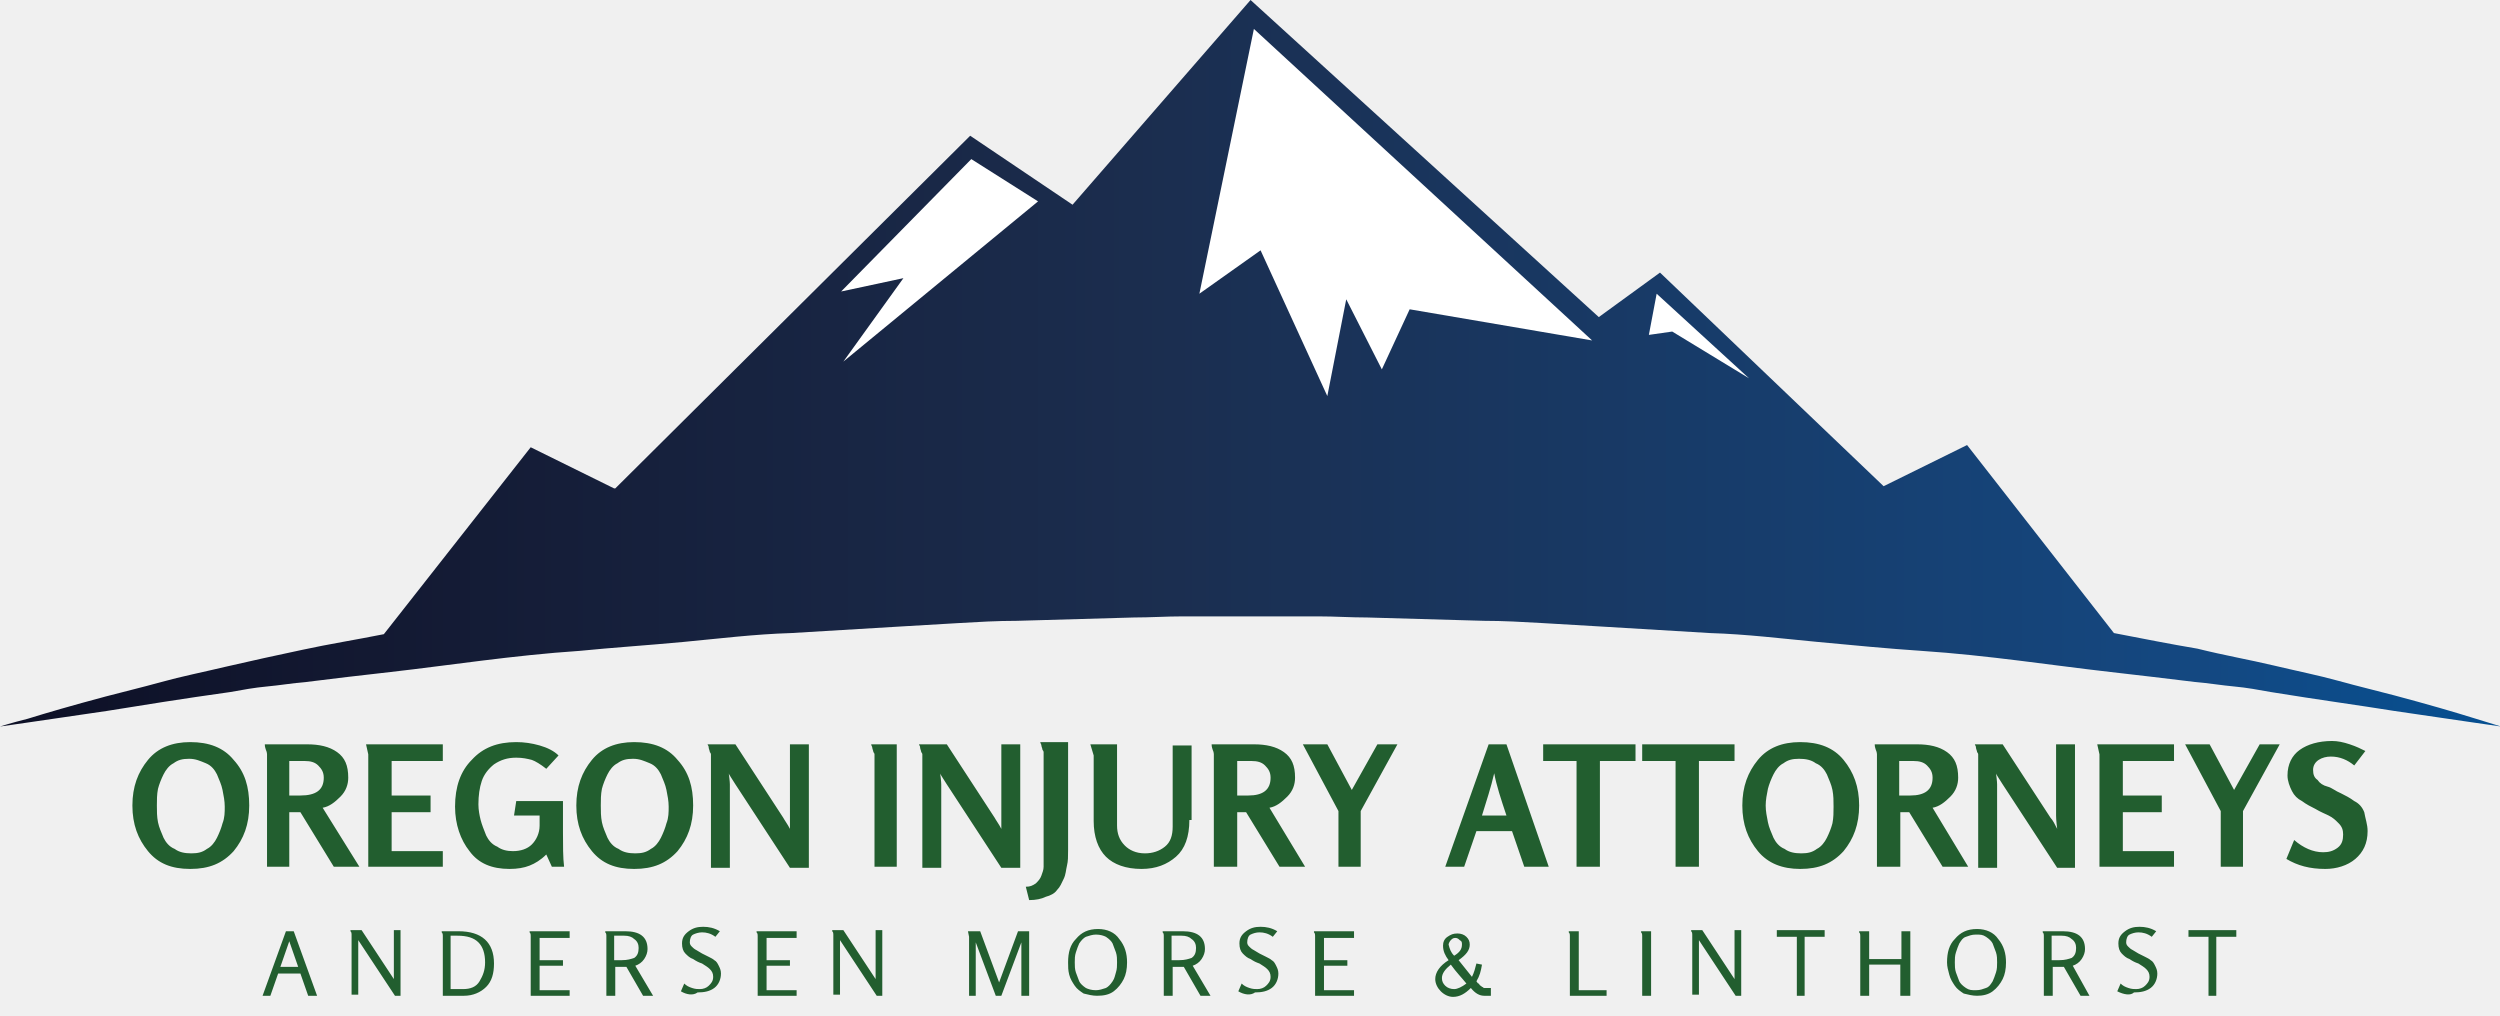
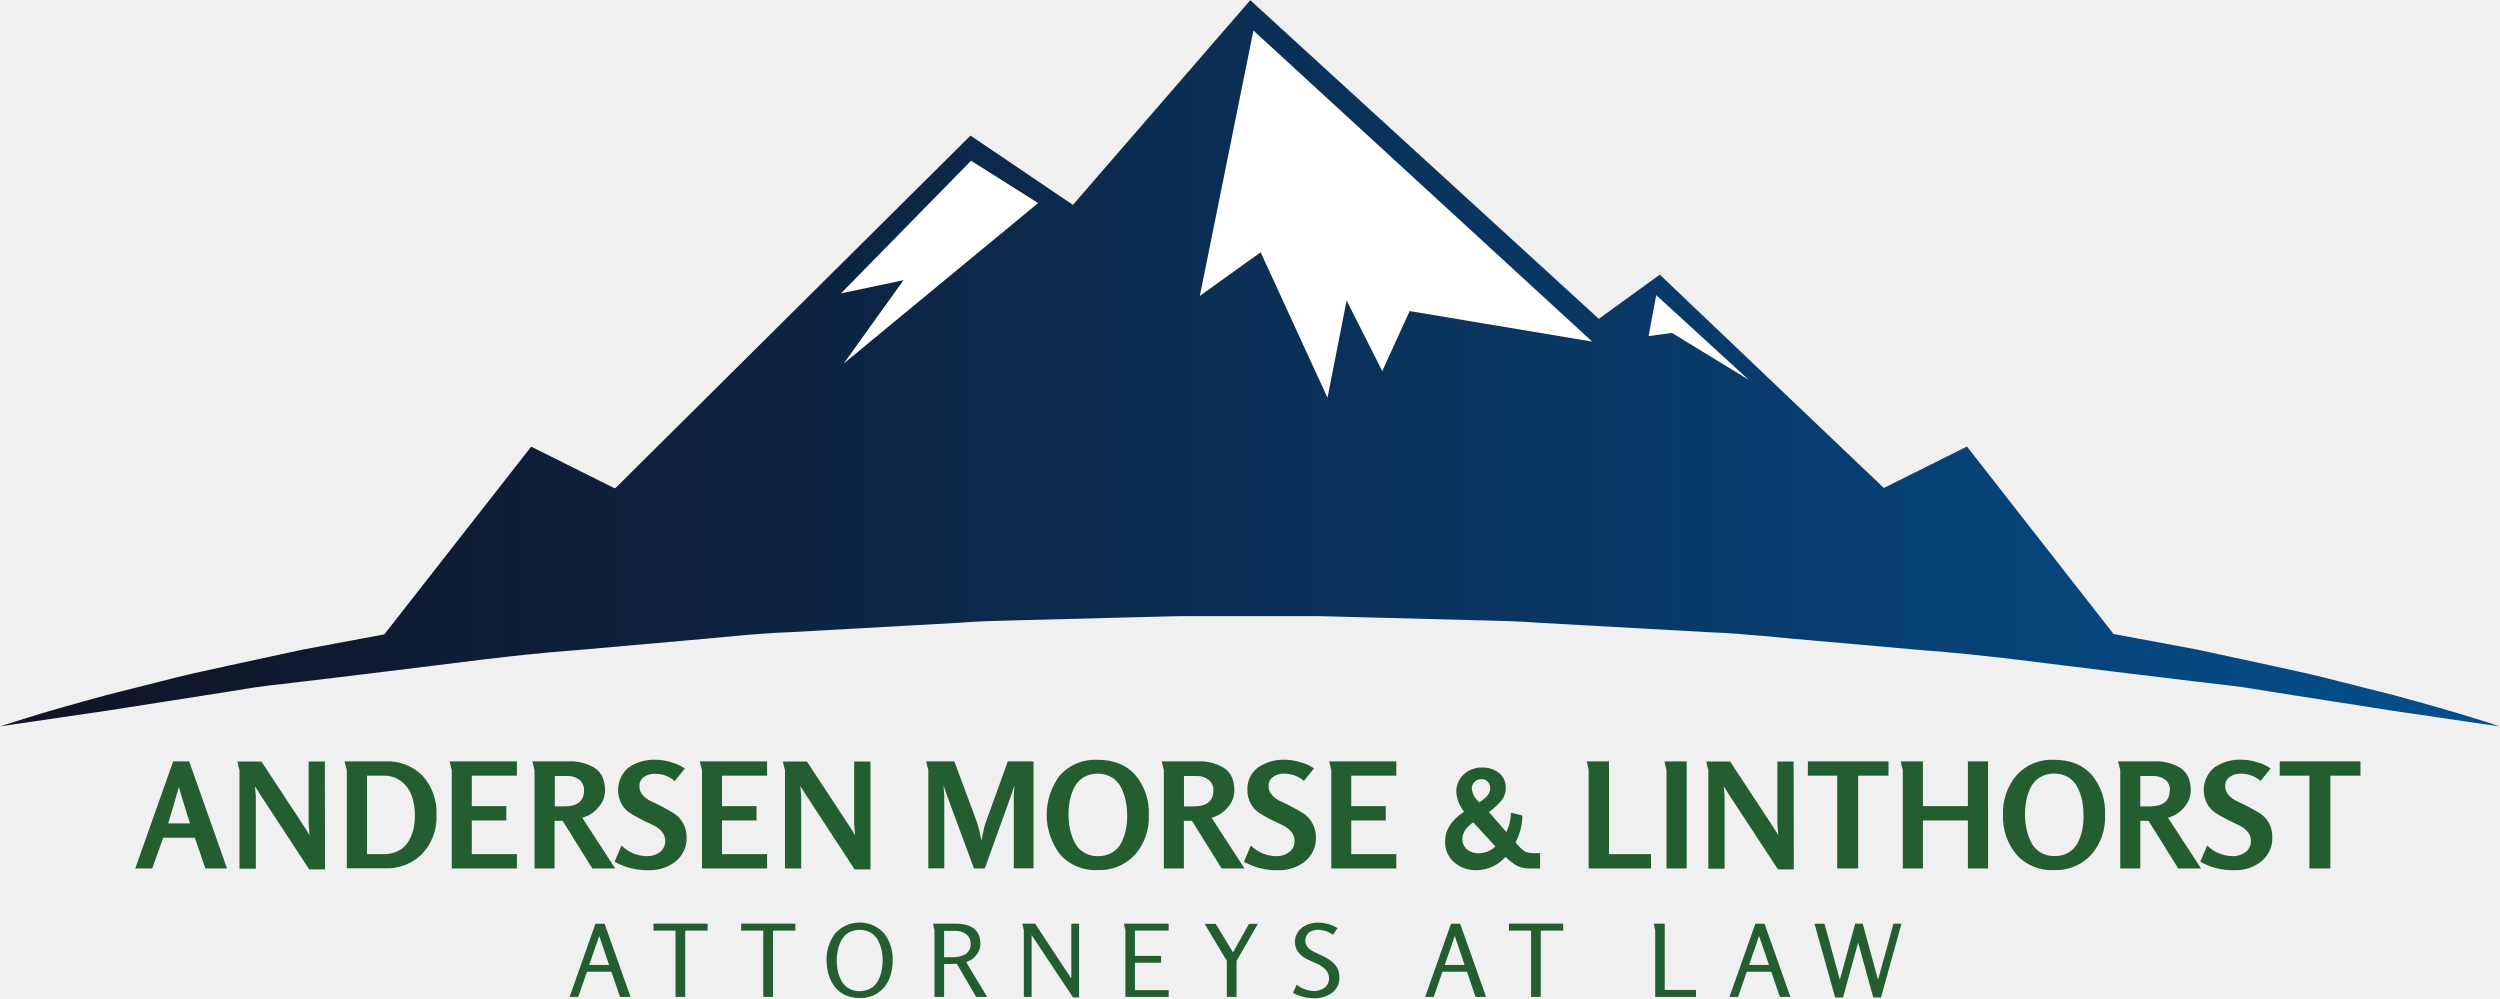
- <svg xmlns="http://www.w3.org/2000/svg" id="Layer_1" viewBox="0 0 224.7 91.3">
-   <style>.st0{fill:url(#Mountain_2_)}.st1{fill:#fff}.st2{fill:#225e2f}</style>
-   <g id="Logo_Icon_1_">
-     <linearGradient id="Mountain_2_" gradientUnits="userSpaceOnUse" y1="32.642" x2="224.695" y2="32.642">
-       <stop offset=".002" stop-color="#0d1026" />
-       <stop offset=".15" stop-color="#131932" />
-       <stop offset=".453" stop-color="#1b2d4e" />
-       <stop offset=".88" stop-color="#144881" />
-       <stop offset="1" stop-color="#054f91" />
+ <svg xmlns="http://www.w3.org/2000/svg" id="Layer_1" data-name="Layer 1" viewBox="0 0 546.74 218.29">
+   <defs>
+     <style>.cls-1{fill:url(#linear-gradient);}.cls-2{fill:#fff;}.cls-3{fill:#245e30;}</style>
+     <linearGradient id="linear-gradient" x1="126.63" y1="370.28" x2="673.37" y2="370.28" gradientUnits="userSpaceOnUse">
+       <stop offset="0" stop-color="#111326" />
+       <stop offset="0.24" stop-color="#0e1f3a" />
+       <stop offset="0.71" stop-color="#083c6c" />
+       <stop offset="1" stop-color="#03508e" />
    </linearGradient>
-     <path id="Mountain_1_" class="st0" d="M222.2 64.5c-1.6-.5-4-1.2-7-2-1.5-.4-3.2-.8-5-1.3-1.8-.5-3.8-.9-5.9-1.4-2.1-.5-4.4-.9-6.8-1.5-2.4-.4-4.9-.9-7.5-1.4L176.8 40l-7.5 3.7-20.1-19.2-5.5 4L112.4 0l-16 18.4-9.2-6.2-31.9 31.7h-.1l-7.5-3.7L34.5 57c-2.5.5-5 .9-7.3 1.4-2.4.5-4.6 1-6.8 1.5-2.1.5-4.1.9-5.9 1.4-1.8.5-3.5.9-5 1.3-3 .8-5.4 1.5-7 2-1.6.4-2.5.7-2.5.7s3.5-.5 9.6-1.4c3.1-.5 6.8-1.1 11.1-1.7 1.1-.2 2.2-.4 3.3-.5 1.1-.1 2.3-.3 3.5-.4 2.4-.3 4.9-.6 7.6-.9 5.3-.6 11-1.5 17-1.9 3-.3 6.1-.5 9.3-.8 3.2-.3 6.4-.7 9.7-.8 3.3-.2 6.6-.4 10-.6l5.1-.3c1.7-.1 3.4-.2 5.2-.2l10.5-.3c1.5 0 2.9-.1 4.4-.1h12.2c1.5 0 2.9.1 4.4.1l10.5.3c1.7 0 3.5.1 5.2.2l5.1.3c3.4.2 6.7.4 10 .6 3.3.1 6.5.5 9.7.8 3.2.3 6.3.6 9.3.8 6 .4 11.7 1.3 17 1.9 2.6.3 5.2.6 7.6.9 1.2.1 2.4.3 3.5.4 1.1.1 2.2.3 3.3.5 4.3.7 8 1.2 11.1 1.7 6.1.9 9.6 1.4 9.6 1.4s-1-.3-2.6-.8z" />
-     <path class="st1" d="M107.8 26.4l5.5-3.9 6 13.1 1.7-8.7 3.2 6.3 2.5-5.4 16.4 2.8-30.4-28zm-32.2-.2l5.6-1.2-5.4 7.5 17.5-14.4-6-3.8zm73.3.2l-.7 3.7 2.1-.3 6.9 4.2z" id="Snow_Caps_1_" />
+   </defs>
+   <g id="Logo_Final" data-name="Logo Final">
+     <g id="Logo_Icon" data-name="Logo Icon">
+       <path id="Mountain" class="cls-1" d="M667.37,447.82c-3.93-1.23-9.7-2.89-17.07-4.89l-12.23-3.09c-4.45-1.18-9.28-2.25-14.45-3.36l-16.48-3.56-18.29-3.41-32.06-41-18.17,9.07-49-46.66-13.33,9.67-76.23-69.69-38.79,44.77-22.39-15.16-77.66,77.1-.25,0-18.17-9.07L210.67,429.6l-17.81,3.32-16.48,3.56c-5.17,1.11-10,2.18-14.45,3.36l-12.23,3.09c-7.37,2-13.14,3.66-17.07,4.89s-6,1.89-6,1.89l23.48-3.44L177,442.06c2.6-.39,5.26-.91,8-1.22l8.53-1,18.38-2.23c12.81-1.51,26.65-3.54,41.36-4.61l22.6-2c7.72-.62,15.57-1.6,23.61-1.89l24.43-1.36,12.45-.69c4.17-.33,8.37-.44,12.58-.54l25.45-.66L385,425.6q7.46,0,14.91,0h.12q7.45,0,14.91,0l10.61.28,25.45.66c4.21.1,8.41.21,12.58.54l12.45.69,24.43,1.36c8,.29,15.89,1.27,23.61,1.89l22.6,2c14.71,1.07,28.55,3.1,41.36,4.61l18.38,2.23,8.53,1c2.77.31,5.43.83,8,1.22l26.89,4.21,23.48,3.44S671.29,449,667.37,447.82Z" transform="translate(-126.63 -290.86)" />
+       <g id="Snow_Caps" data-name="Snow Caps">
+         <polygon class="cls-2" points="262.4 64.71 275.7 55.17 290.32 86.99 294.5 65.72 302.29 81.16 308.28 68.03 348.21 74.71 274.12 6.68 262.4 64.71" />
+         <polygon class="cls-2" points="183.92 64.16 197.6 61.27 184.53 79.49 227.03 44.41 212.37 35.15 183.92 64.16" />
+         <polygon class="cls-2" points="362.21 64.55 360.54 73.5 365.64 72.8 382.46 83.08 362.21 64.55" />
+       </g>
+     </g>
+     <path class="cls-3" d="M264.53,508.88h-2.31l-1.88-5.5H255l-1.91,5.5H251.2l5.65-16h2Zm-4.7-7-2.15-6.33-2.19,6.33Z" transform="translate(-126.63 -290.86)" />
+     <path class="cls-3" d="M276.49,508.88h-2.12v-14.5h-4.83v-1.52h11.85v1.52h-4.9Z" transform="translate(-126.63 -290.86)" />
+     <path class="cls-3" d="M295.68,508.88h-2.13v-14.5h-4.83v-1.52h11.86v1.52h-4.9Z" transform="translate(-126.63 -290.86)" />
+     <path class="cls-3" d="M314.6,509.12a7.29,7.29,0,0,1-3.16-.66,5.91,5.91,0,0,1-2.27-1.81,8.08,8.08,0,0,1-1.32-2.62,10.64,10.64,0,0,1-.45-3.14,9.18,9.18,0,0,1,1.87-5.88A7.21,7.21,0,0,1,320,495a9.23,9.23,0,0,1,1.86,5.88,10.37,10.37,0,0,1-.77,4.1,6.77,6.77,0,0,1-2.43,3A6.9,6.9,0,0,1,314.6,509.12Zm5.06-8.22a10.36,10.36,0,0,0-.27-2.39,8.2,8.2,0,0,0-.83-2.13A4.18,4.18,0,0,0,317,494.8a5.06,5.06,0,0,0-4.74,0,4.13,4.13,0,0,0-1.56,1.6,8,8,0,0,0-.82,2.14,11.07,11.07,0,0,0,0,4.77,7.77,7.77,0,0,0,.82,2.13,4.11,4.11,0,0,0,1.56,1.59,5,5,0,0,0,4.75,0,4.09,4.09,0,0,0,1.58-1.59,8.1,8.1,0,0,0,.82-2.13A10.92,10.92,0,0,0,319.66,500.9Z" transform="translate(-126.63 -290.86)" />
+     <path class="cls-3" d="M342.51,508.88H340.1l-4.21-7.24c-.34,0-.9.05-1.68.05H333.1v7.19H331V494.32s0-.14-.08-.36-.11-.45-.16-.69-.08-.38-.08-.41h4.86c3.66,0,5.5,1.48,5.5,4.43a3.82,3.82,0,0,1-.91,2.45,4.51,4.51,0,0,1-2.2,1.53Zm-9.41-8.69h1.79a5.5,5.5,0,0,0,2.93-.67,2.59,2.59,0,0,0,1.07-2.37,2.39,2.39,0,0,0-1-2,3.84,3.84,0,0,0-2.37-.72H333.1Z" transform="translate(-126.63 -290.86)" />
+     <path class="cls-3" d="M362.62,509H361.3l-9.06-13.64v13.53h-1.7V494.32s0-.14-.08-.36l-.15-.69a2.64,2.64,0,0,1-.08-.41H353l7.92,12v-12h1.7Z" transform="translate(-126.63 -290.86)" />
+     <path class="cls-3" d="M382.21,508.88h-9.46V494.32s0-.14-.08-.36-.1-.45-.16-.69a3.51,3.51,0,0,1-.07-.41h9.77v1.52h-7.38v5.52h5.72v1.5h-5.72v6h7.38Z" transform="translate(-126.63 -290.86)" />
+     <path class="cls-3" d="M397.06,508.88h-2.13V501l-4.85-8.1h2.42l3.78,6.23,3.51-6.23h1.94l-4.67,8.1Z" transform="translate(-126.63 -290.86)" />
+     <path class="cls-3" d="M409.4,508l.81-1.79a5.68,5.68,0,0,0,1.79,1,6,6,0,0,0,2,.38,3.87,3.87,0,0,0,2.28-.7,2.38,2.38,0,0,0,1-2.06,2.7,2.7,0,0,0-.77-1.94,5.89,5.89,0,0,0-1.87-1.27c-.73-.31-1.46-.64-2.18-1a5.49,5.49,0,0,1-1.86-1.46,3.89,3.89,0,0,1,.75-5.41,5.93,5.93,0,0,1,3.58-1.11,8.27,8.27,0,0,1,4.21,1.19l-1,1.48a5.48,5.48,0,0,0-3.2-1.1,3.24,3.24,0,0,0-2.06.61,2.19,2.19,0,0,0-.78,1.83,2,2,0,0,0,.41,1.23,3.62,3.62,0,0,0,1.06.91c.44.25.92.49,1.45.73s1.06.49,1.6.78a9.59,9.59,0,0,1,1.45,1,3.93,3.93,0,0,1,1.06,1.36,4.19,4.19,0,0,1,.42,1.91,4,4,0,0,1-1.62,3.43,6.52,6.52,0,0,1-4,1.18A10.07,10.07,0,0,1,409.4,508Z" transform="translate(-126.63 -290.86)" />
+     <path class="cls-3" d="M451.63,508.88h-2.3l-1.88-5.5h-5.37l-1.9,5.5H438.3l5.66-16h2Zm-4.7-7-2.14-6.33-2.2,6.33Z" transform="translate(-126.63 -290.86)" />
+     <path class="cls-3" d="M463.59,508.88h-2.12v-14.5h-4.83v-1.52h11.85v1.52h-4.9Z" transform="translate(-126.63 -290.86)" />
+     <path class="cls-3" d="M497.54,508.88h-8.92V494.32s0-.14-.08-.36-.1-.45-.15-.69a2.64,2.64,0,0,1-.08-.41h2.39v14.5h6.84Z" transform="translate(-126.63 -290.86)" />
+     <path class="cls-3" d="M518.19,508.88h-2.31l-1.88-5.5h-5.36l-1.9,5.5h-1.88l5.66-16h2Zm-4.7-7-2.15-6.33-2.19,6.33Z" transform="translate(-126.63 -290.86)" />
+     <path class="cls-3" d="M538,509H536.3L533,497l-3.31,12h-1.72l-4.52-16.13h2.19L529,505.14l3.35-12.28H534l3.35,12.28,3.38-12.28h1.75Z" transform="translate(-126.63 -290.86)" />
+     <path class="cls-3" d="M176.28,480.79h-4.74l-2.3-6.72h-6.92l-2.4,6.72h-3.71l8.29-23.42H168Zm-8.1-9.85c-1-3.14-1.84-5.81-2.43-8q-1.09,4-2.34,8Z" transform="translate(-126.63 -290.86)" />
+     <path class="cls-3" d="M197.71,481h-3.45l-10.53-16.06c-.72-1.13-1.17-1.85-1.34-2.15.13,1.41.19,2.13.19,2.15v15.9H179V459.35s0-.18-.11-.48-.15-.61-.23-.93-.11-.5-.11-.54h5.25l9.21,14c.32.47.76,1.18,1.32,2.12-.13-1.6-.2-2.42-.2-2.47V457.4h3.55Z" transform="translate(-126.63 -290.86)" />
+     <path class="cls-3" d="M222.1,469.11a11.62,11.62,0,0,1-3.3,8.64,10.79,10.79,0,0,1-8,3h-8.32V459.32s-.08-.34-.24-.95-.25-.94-.27-1h8.86a10.78,10.78,0,0,1,8.28,3.21A12.06,12.06,0,0,1,222.1,469.11Zm-4.74.13a13.05,13.05,0,0,0-.64-4.21,7.05,7.05,0,0,0-2.22-3.21,6,6,0,0,0-3.95-1.32H206.9v17.15h3.71a6.68,6.68,0,0,0,3.1-.69,5.4,5.4,0,0,0,2.12-1.89A9.42,9.42,0,0,0,217,472.4,12.67,12.67,0,0,0,217.36,469.24Z" transform="translate(-126.63 -290.86)" />
+     <path class="cls-3" d="M239.67,480.79H225.43V459.32l-.48-1.95h14.72v3.13h-9.86v6.66h7.55v3.13h-7.55v7.36h9.86Z" transform="translate(-126.63 -290.86)" />
+     <path class="cls-3" d="M261.17,480.79h-5l-6.5-10.43h-1.76v10.43h-4.38V459.32s-.08-.36-.23-.95-.23-.92-.25-1h8a9.91,9.91,0,0,1,5.73,1.5c1.45,1,2.17,2.64,2.17,4.9a5.56,5.56,0,0,1-1.5,3.71,6.64,6.64,0,0,1-3.49,2.21Zm-6.82-17.06a2.8,2.8,0,0,0-1-2.33,4.1,4.1,0,0,0-2.63-.83h-2.75v6.65H250Q254.35,467.22,254.35,463.73Z" transform="translate(-126.63 -290.86)" />
+     <path class="cls-3" d="M276.79,473.91a6.5,6.5,0,0,1-2.39,5.33,9,9,0,0,1-5.84,1.93,14.48,14.48,0,0,1-7.52-1.85l1.51-3.55a8,8,0,0,0,5.6,2.33,4.52,4.52,0,0,0,2.8-.89,3,3,0,0,0,1.16-2.5,3.07,3.07,0,0,0-.76-2,5.66,5.66,0,0,0-1.91-1.41c-.76-.34-1.58-.74-2.48-1.19s-1.72-.93-2.48-1.4a5.63,5.63,0,0,1-1.9-2,6.44,6.44,0,0,1,1.52-8,10,10,0,0,1,6.09-1.7,11.43,11.43,0,0,1,3.33.58,9,9,0,0,1,2.88,1.34l-2.21,2.75a6.39,6.39,0,0,0-4.41-1.59,3.84,3.84,0,0,0-2.32.7,2.31,2.31,0,0,0-1,2,2.84,2.84,0,0,0,.77,2,5.63,5.63,0,0,0,1.9,1.36c.76.34,1.59.75,2.48,1.22s1.73.94,2.48,1.42a5.77,5.77,0,0,1,1.91,2.06A6.27,6.27,0,0,1,276.79,473.91Z" transform="translate(-126.63 -290.86)" />
+     <path class="cls-3" d="M294.39,480.79H280.15V459.32l-.48-1.95h14.72v3.13h-9.86v6.66h7.55v3.13h-7.55v7.36h9.86Z" transform="translate(-126.63 -290.86)" />
+     <path class="cls-3" d="M317,481h-3.46L303,464.89c-.72-1.13-1.17-1.85-1.34-2.15.13,1.41.19,2.13.19,2.15v15.9h-3.55V459.35s0-.18-.11-.48-.15-.61-.23-.93-.11-.5-.11-.54h5.25l9.21,14c.32.47.76,1.18,1.32,2.12-.13-1.6-.2-2.42-.2-2.47V457.4H317Z" transform="translate(-126.63 -290.86)" />
+     <path class="cls-3" d="M352.66,480.76h-4.32V464.89c0-.3.05-1.07.16-2.31a7.45,7.45,0,0,0-.24.72l-.27.85c-.09.26-.18.5-.26.74L342,480.79h-2.37l-5.88-15.9c-.09-.24-.18-.48-.26-.74s-.18-.54-.27-.85l-.24-.72a10.77,10.77,0,0,0,.08,1.09c.05.53.08.94.08,1.22v15.87h-3.49V459.32s0-.18-.11-.48-.15-.61-.23-.93-.11-.5-.11-.54h6.14l5,13.44a32.07,32.07,0,0,1,.92,3.87c.05-.15.16-.69.34-1.62a16.5,16.5,0,0,1,.53-2.12l4.9-13.57h5.63Z" transform="translate(-126.63 -290.86)" />
+     <path class="cls-3" d="M377.87,469.11a12.44,12.44,0,0,1-3,8.66,10.54,10.54,0,0,1-8.25,3.37,10.15,10.15,0,0,1-8.15-3.41,14.28,14.28,0,0,1,0-17.36,10.3,10.3,0,0,1,8.16-3.35q5.34,0,8.3,3.34A12.69,12.69,0,0,1,377.87,469.11Zm-4.73.13a15.91,15.91,0,0,0-.32-3.22,12.16,12.16,0,0,0-1-2.91,5.43,5.43,0,0,0-2-2.22,5.71,5.71,0,0,0-3.12-.83,5.89,5.89,0,0,0-3.07.78,5.32,5.32,0,0,0-2,2.11,10.69,10.69,0,0,0-1,2.82,15.15,15.15,0,0,0-.32,3.15,15.91,15.91,0,0,0,.32,3.22,11.71,11.71,0,0,0,1,2.91,5.5,5.5,0,0,0,2,2.22,5.74,5.74,0,0,0,3.13.83,5.91,5.91,0,0,0,3.07-.78,5.36,5.36,0,0,0,2-2.11,11.21,11.21,0,0,0,1-2.82A15.15,15.15,0,0,0,373.14,469.24Z" transform="translate(-126.63 -290.86)" />
+     <path class="cls-3" d="M398.8,480.79h-5l-6.5-10.43h-1.76v10.43h-4.38V459.32s-.08-.36-.22-.95-.24-.92-.26-1h8a9.91,9.91,0,0,1,5.73,1.5c1.45,1,2.17,2.64,2.17,4.9a5.56,5.56,0,0,1-1.5,3.71,6.64,6.64,0,0,1-3.49,2.21ZM392,463.73a2.8,2.8,0,0,0-1.06-2.33,4.1,4.1,0,0,0-2.63-.83h-2.75v6.65h2.05C390.52,467.22,392,466.06,392,463.73Z" transform="translate(-126.63 -290.86)" />
+     <path class="cls-3" d="M414.42,473.91a6.5,6.5,0,0,1-2.39,5.33,9,9,0,0,1-5.84,1.93,14.48,14.48,0,0,1-7.52-1.85l1.51-3.55a8,8,0,0,0,5.6,2.33,4.52,4.52,0,0,0,2.8-.89,3,3,0,0,0,1.17-2.5,3.08,3.08,0,0,0-.77-2,5.66,5.66,0,0,0-1.91-1.41c-.75-.34-1.58-.74-2.48-1.19s-1.72-.93-2.48-1.4a5.82,5.82,0,0,1-2.67-5,5.8,5.8,0,0,1,2.29-5,10,10,0,0,1,6.09-1.7,11.38,11.38,0,0,1,3.33.58A9,9,0,0,1,414,458.9l-2.21,2.75a6.39,6.39,0,0,0-4.41-1.59,3.84,3.84,0,0,0-2.32.7,2.31,2.31,0,0,0-1,2,2.84,2.84,0,0,0,.77,2,5.57,5.57,0,0,0,1.91,1.36c.75.34,1.58.75,2.47,1.22s1.73.94,2.49,1.42a5.84,5.84,0,0,1,1.9,2.06A6.27,6.27,0,0,1,414.42,473.91Z" transform="translate(-126.63 -290.86)" />
+     <path class="cls-3" d="M432,480.79H417.78V459.32l-.48-1.95H432v3.13h-9.86v6.66h7.55v3.13h-7.55v7.36H432Z" transform="translate(-126.63 -290.86)" />
+     <path class="cls-3" d="M463.44,480.79h-2.37a5.58,5.58,0,0,1-2.72-.61,11.29,11.29,0,0,1-2.46-1.92,8.63,8.63,0,0,1-6.34,2.91,7.17,7.17,0,0,1-4.88-1.71,5.78,5.78,0,0,1-2-4.59c0-2.52,1.39-4.68,4.16-6.5a7.54,7.54,0,0,1-1.72-4.35,5,5,0,0,1,1.64-3.79,5.66,5.66,0,0,1,4-1.52,5.78,5.78,0,0,1,3.69,1.17,4,4,0,0,1,1.49,3.31,4.34,4.34,0,0,1-1,2.83,13.31,13.31,0,0,1-2.7,2.42q.42.45,3.84,4.38a10.06,10.06,0,0,0,1-4.22l2.5.61a12.8,12.8,0,0,1-1.51,5.89l.2.22a8.8,8.8,0,0,0,1.95,1.82,6.25,6.25,0,0,0,2.37.29h.86ZM453.68,476l-4.86-5.31c-1.58,1.13-2.37,2.32-2.37,3.55a2.92,2.92,0,0,0,1,2.37,3.68,3.68,0,0,0,2.51.86A5.63,5.63,0,0,0,453.68,476Zm-1.15-12.7a2.12,2.12,0,0,0-.51-1.47,1.78,1.78,0,0,0-1.41-.58,2,2,0,0,0-1.49.61,1.94,1.94,0,0,0-.62,1.47,4.57,4.57,0,0,0,1.66,3C451.74,465.32,452.53,464.32,452.53,463.32Z" transform="translate(-126.63 -290.86)" />
+     <path class="cls-3" d="M487.7,480.79H474.06V459.32s0-.18-.09-.48-.14-.61-.21-.93a3.8,3.8,0,0,1-.11-.54h4.86v20.28h9.19Z" transform="translate(-126.63 -290.86)" />
+     <path class="cls-3" d="M495.5,480.79h-4.41V459.32s0-.18-.11-.48-.15-.61-.23-.93-.11-.5-.11-.54h4.86Z" transform="translate(-126.63 -290.86)" />
+     <path class="cls-3" d="M518.93,481h-3.46l-10.53-16.06c-.72-1.13-1.17-1.85-1.34-2.15.13,1.41.19,2.13.19,2.15v15.9h-3.55V459.35s0-.18-.11-.48-.15-.61-.23-.93-.11-.5-.11-.54H505l9.21,14c.33.47.76,1.18,1.32,2.12-.13-1.6-.19-2.42-.19-2.47V457.4h3.55Z" transform="translate(-126.63 -290.86)" />
+     <path class="cls-3" d="M539.63,460.5H533v20.29h-4.58V460.5H522v-3.13h17.66Z" transform="translate(-126.63 -290.86)" />
+     <path class="cls-3" d="M561.42,480.79H557v-10.5h-9.83v10.5h-4.41V459.32s0-.18-.12-.48-.15-.61-.22-.93-.11-.5-.11-.54h4.86v9.79H557v-9.79h4.41Z" transform="translate(-126.63 -290.86)" />
+     <path class="cls-3" d="M587,469.11a12.44,12.44,0,0,1-3,8.66,10.54,10.54,0,0,1-8.25,3.37,10.15,10.15,0,0,1-8.15-3.41,12.85,12.85,0,0,1-2.93-8.68,12.67,12.67,0,0,1,3-8.68,10.3,10.3,0,0,1,8.16-3.35q5.34,0,8.3,3.34A12.74,12.74,0,0,1,587,469.11Zm-4.73.13A15.91,15.91,0,0,0,582,466a12.16,12.16,0,0,0-1-2.91,5.5,5.5,0,0,0-2-2.22,5.73,5.73,0,0,0-3.12-.83,5.89,5.89,0,0,0-3.07.78,5.32,5.32,0,0,0-2,2.11,10.69,10.69,0,0,0-1,2.82,14.5,14.5,0,0,0-.32,3.15,15.23,15.23,0,0,0,.32,3.22,11.71,11.71,0,0,0,1,2.91,5.5,5.5,0,0,0,2,2.22,5.73,5.73,0,0,0,3.12.83,5.92,5.92,0,0,0,3.08-.78,5.36,5.36,0,0,0,2-2.11,11.21,11.21,0,0,0,1-2.82A15.15,15.15,0,0,0,582.29,469.24Z" transform="translate(-126.63 -290.86)" />
+     <path class="cls-3" d="M608,480.79h-5l-6.5-10.43H594.7v10.43h-4.38V459.32s-.08-.36-.23-.95-.23-.92-.25-1h8a9.91,9.91,0,0,1,5.73,1.5c1.45,1,2.17,2.64,2.17,4.9a5.56,5.56,0,0,1-1.5,3.71,6.68,6.68,0,0,1-3.49,2.21Zm-6.82-17.06a2.8,2.8,0,0,0-1-2.33,4.1,4.1,0,0,0-2.63-.83H594.7v6.65h2Q601.13,467.22,601.13,463.73Z" transform="translate(-126.63 -290.86)" />
+     <path class="cls-3" d="M623.57,473.91a6.5,6.5,0,0,1-2.39,5.33,9,9,0,0,1-5.84,1.93,14.48,14.48,0,0,1-7.52-1.85l1.51-3.55a8,8,0,0,0,5.6,2.33,4.52,4.52,0,0,0,2.8-.89,3,3,0,0,0,1.16-2.5,3.07,3.07,0,0,0-.76-2,5.66,5.66,0,0,0-1.91-1.41c-.76-.34-1.58-.74-2.48-1.19s-1.72-.93-2.48-1.4a5.63,5.63,0,0,1-1.9-2,6.44,6.44,0,0,1,1.52-8A10,10,0,0,1,617,457a11.43,11.43,0,0,1,3.33.58,9,9,0,0,1,2.88,1.34L621,461.65a6.39,6.39,0,0,0-4.41-1.59,3.84,3.84,0,0,0-2.32.7,2.31,2.31,0,0,0-1,2,2.84,2.84,0,0,0,.77,2,5.63,5.63,0,0,0,1.9,1.36c.76.34,1.59.75,2.48,1.22s1.73.94,2.48,1.42a5.77,5.77,0,0,1,1.91,2.06A6.27,6.27,0,0,1,623.57,473.91Z" transform="translate(-126.63 -290.86)" />
+     <path class="cls-3" d="M642.86,460.5h-6.59v20.29h-4.58V460.5H625.2v-3.13h17.66Z" transform="translate(-126.63 -290.86)" />
  </g>
-   <path class="st2" d="M28.5 89.5h-.8l-.7-2h-2l-.7 2h-.7l2.1-5.8h.7l2.1 5.8zm-1.7-2.6l-.8-2.3-.8 2.3h1.6zm9.2 2.6h-.5l-3.3-5v4.9h-.6V84c0-.1 0-.2-.1-.3v-.1h1l2.9 4.4v-4.4h.6v5.9zm5.7 0h-1.9v-5.4c0-.1 0-.2-.1-.3v-.1h1.5c2.1 0 3.2 1 3.2 2.9 0 .9-.2 1.6-.7 2.1s-1.2.8-2 .8zm-1.2-.6h1.1c.7 0 1.2-.2 1.5-.7s.5-1 .5-1.7c0-.8-.2-1.4-.6-1.8-.4-.4-1-.6-1.9-.6h-.6v4.8zm10.7.6h-3.5v-5.4c0-.1 0-.2-.1-.3v-.1h3.6v.6h-2.7v2h2.1v.5h-2.1V89h2.7v.5zm7.5 0h-.9l-1.5-2.6h-1v2.6h-.8v-5.4c0-.1 0-.2-.1-.3v-.1h1.8c1.3 0 2 .5 2 1.6 0 .3-.1.6-.3.9-.2.3-.5.5-.8.6l1.6 2.7zm-3.5-3.2h.7c.5 0 .8-.1 1.1-.2.3-.2.4-.5.4-.9 0-.3-.1-.6-.4-.8-.2-.2-.5-.3-.9-.3h-.9v2.2zm6 2.8l.3-.7c.2.2.4.3.7.4.3.1.5.1.7.1.3 0 .6-.1.8-.3.2-.2.4-.4.4-.8 0-.3-.1-.5-.3-.7s-.4-.3-.7-.5c-.3-.1-.5-.2-.8-.4-.3-.1-.5-.3-.7-.5-.2-.2-.3-.5-.3-.9 0-.5.2-.8.6-1.1.4-.3.8-.4 1.3-.4s1 .1 1.5.4l-.4.5c-.4-.3-.8-.4-1.2-.4-.3 0-.6.1-.8.2s-.3.4-.3.7c0 .2.1.3.2.4s.2.2.4.3c.2.1.3.2.5.3l.6.3c.2.1.4.2.5.3.2.1.3.3.4.5.1.2.2.4.2.7 0 .5-.2 1-.6 1.3-.4.3-.9.4-1.5.4-.4.3-1 .2-1.5-.1zm10.4.4h-3.5v-5.4c0-.1 0-.2-.1-.3v-.1h3.6v.6h-2.7v2H71v.5h-2.1V89h2.7v.5zm7.7 0h-.5l-3.3-5v4.9h-.6V84c0-.1 0-.2-.1-.3v-.1h1l2.9 4.4v-4.4h.6v5.9zm13.3 0h-.8v-4.8L90 89.5h-.5l-1.8-4.8v4.8h-.6v-5.3l-.1-.5h1.1l1.7 4.6 1.7-4.6h1v5.8zm6 0c-.4 0-.8-.1-1.2-.2-.3-.2-.6-.4-.8-.7s-.4-.6-.5-1-.1-.7-.1-1.1c0-.9.2-1.6.7-2.1.5-.6 1.1-.9 2-.9.8 0 1.5.3 1.9.9.5.6.7 1.3.7 2.1 0 .6-.1 1.1-.3 1.5-.2.4-.5.8-.9 1.1s-.9.4-1.5.4zm1.8-3c0-.3 0-.6-.1-.9-.1-.3-.2-.5-.3-.8-.1-.2-.3-.4-.6-.6-.2-.1-.5-.2-.9-.2-.3 0-.6.1-.9.2-.2.1-.4.3-.6.6-.1.2-.2.5-.3.8s-.1.6-.1.9 0 .6.1.9.2.5.3.8c.1.2.3.4.6.6.2.1.5.2.9.2.3 0 .6-.1.9-.2.2-.1.4-.3.6-.6s.2-.5.3-.8c.1-.3.1-.6.1-.9zm8.4 3h-.9l-1.5-2.6h-1v2.6h-.8v-5.4c0-.1 0-.2-.1-.3v-.1h1.8c1.3 0 2 .5 2 1.6 0 .3-.1.6-.3.9-.2.3-.5.5-.8.6l1.6 2.7zm-3.5-3.2h.7c.5 0 .8-.1 1.1-.2.3-.2.4-.5.4-.9 0-.3-.1-.6-.4-.8-.2-.2-.5-.3-.9-.3h-.9v2.2zm6 2.8l.3-.7c.2.2.4.3.7.4.3.1.5.1.7.1.3 0 .6-.1.8-.3s.4-.4.4-.8c0-.3-.1-.5-.3-.7-.2-.2-.4-.3-.7-.5-.3-.1-.5-.2-.8-.4-.3-.1-.5-.3-.7-.5-.2-.2-.3-.5-.3-.9 0-.5.2-.8.6-1.1.4-.3.8-.4 1.3-.4s1 .1 1.5.4l-.4.5c-.4-.3-.8-.4-1.2-.4-.3 0-.6.1-.8.2s-.3.4-.3.7c0 .2.1.3.2.4s.2.2.4.3c.2.1.3.2.5.3l.6.3c.2.1.4.2.5.3.2.1.3.3.4.5.1.2.2.4.2.7 0 .5-.2 1-.6 1.3-.4.3-.9.4-1.5.4-.4.3-1 .2-1.5-.1zm10.4.4h-3.5v-5.4c0-.1 0-.2-.1-.3v-.1h3.6v.6H119v2h2.1v.5H119V89h2.7v.5zm12.2 0h-.5c-.4 0-.8-.2-1.2-.7-.5.5-1 .8-1.6.8-.4 0-.8-.2-1.1-.5s-.5-.7-.5-1.1c0-.6.4-1.2 1.2-1.7-.3-.4-.5-.8-.5-1.3 0-.3.1-.6.4-.8s.5-.3.9-.3c.3 0 .6.1.8.3s.3.4.3.7c0 .5-.3.9-1 1.4l1.2 1.5c.2-.4.3-.8.4-1.2l.5.1c-.1.6-.2 1-.5 1.5.1.1.1.2.2.2.1.1.1.2.2.2l.1.1c.1 0 .1.1.2.1h.6v.7zm-2.1-1.1c-.4-.5-.9-1-1.4-1.7-.5.4-.8.8-.8 1.2 0 .3.1.5.3.7s.5.3.8.3c.3 0 .7-.2 1.1-.5zm-1.1-2.5c.5-.3.7-.6.7-1 0-.2 0-.3-.2-.4-.1-.1-.2-.2-.4-.2s-.3.1-.4.2-.2.3-.2.4c.1.4.2.7.5 1zm13.7 3.6h-3.3v-5.4c0-.1 0-.2-.1-.3v-.1h.9V89h2.5v.5zm4 0h-.8v-5.4c0-.1 0-.2-.1-.3v-.1h.9v5.8zm8.1 0h-.5l-3.3-5v4.9h-.6V84c0-.1 0-.2-.1-.3v-.1h1l2.9 4.4v-4.4h.6v5.9zm5.8 0h-.8v-5.3h-1.8v-.6h4.3v.6h-1.8v5.3zm9.3 0h-.8v-2.8H168v2.8h-.8v-5.4c0-.1 0-.2-.1-.3v-.1h.9v2.5h2.9v-2.5h.8v5.8zm6.1 0c-.4 0-.8-.1-1.2-.2-.3-.2-.6-.4-.8-.7-.2-.3-.4-.6-.5-1-.1-.4-.2-.7-.2-1.1 0-.9.2-1.6.7-2.1.5-.6 1.1-.9 2-.9.8 0 1.5.3 1.9.9.5.6.7 1.3.7 2.1 0 .6-.1 1.1-.3 1.5-.2.4-.5.8-.9 1.1s-.9.4-1.4.4zm1.8-3c0-.3 0-.6-.1-.9-.1-.3-.2-.5-.3-.8-.1-.2-.3-.4-.6-.6s-.5-.2-.9-.2-.6.1-.9.2-.4.3-.6.6c-.1.2-.2.5-.3.8s-.1.6-.1.9 0 .6.1.9.2.5.3.8c.1.2.3.4.6.6s.5.2.9.2.6-.1.9-.2.4-.3.6-.6c.1-.2.2-.5.3-.8s.1-.6.1-.9zm8.3 3h-.8l-1.5-2.6h-1v2.6h-.8v-5.4c0-.1 0-.2-.1-.3v-.1h1.8c1.3 0 2 .5 2 1.6 0 .3-.1.6-.3.9-.2.3-.5.5-.8.6l1.5 2.7zm-3.4-3.2h.7c.5 0 .8-.1 1.1-.2.3-.2.4-.5.4-.9 0-.3-.1-.6-.4-.8-.2-.2-.5-.3-.9-.3h-.9v2.2zm5.9 2.8l.3-.7c.2.2.4.3.7.4s.5.1.7.1c.3 0 .6-.1.8-.3s.4-.4.4-.8c0-.3-.1-.5-.3-.7-.2-.2-.4-.3-.7-.5-.3-.1-.5-.2-.8-.4-.3-.1-.5-.3-.7-.5-.2-.2-.3-.5-.3-.9 0-.5.2-.8.6-1.1.4-.3.8-.4 1.3-.4s1 .1 1.5.4l-.4.5c-.4-.3-.8-.4-1.2-.4-.3 0-.6.1-.8.2s-.3.4-.3.7c0 .2.1.3.2.4s.2.2.4.3c.2.1.3.2.5.3l.6.3c.2.1.4.2.5.3.2.1.3.3.4.5.1.2.2.4.2.7 0 .5-.2 1-.6 1.3-.4.3-.9.4-1.5.4-.3.3-.9.2-1.5-.1zm9 .4h-.8v-5.3h-1.8v-.6h4.3v.6h-1.8v5.3zM22.4 72.4c0 1.7-.5 3-1.4 4.1-1 1.1-2.2 1.6-3.9 1.6s-2.9-.5-3.8-1.6c-.9-1.1-1.4-2.4-1.4-4.1 0-1.7.5-3 1.4-4.1.9-1.1 2.2-1.6 3.8-1.6 1.7 0 3 .5 3.9 1.6 1 1.1 1.4 2.4 1.4 4.1zm-2.2.1c0-.5-.1-1-.2-1.5s-.3-.9-.5-1.4c-.2-.4-.5-.8-1-1s-.9-.4-1.5-.4-1 .1-1.4.4c-.4.2-.7.6-.9 1-.2.4-.4.9-.5 1.3-.1.5-.1 1-.1 1.5s0 1 .1 1.5.3.9.5 1.4c.2.4.5.8 1 1 .4.3.9.4 1.5.4s1-.1 1.4-.4c.4-.2.7-.6.9-1 .2-.4.4-.9.5-1.3.2-.5.2-1 .2-1.5zm12.1 5.4H30L27 73h-1v4.9h-2V67.8s0-.2-.1-.4c-.1-.3-.1-.4-.1-.5h3.8c1.1 0 2 .2 2.7.7.7.5 1 1.2 1 2.3 0 .6-.2 1.2-.7 1.7-.5.5-1 .9-1.6 1l3.3 5.3zm-3.2-8c0-.5-.2-.8-.5-1.1s-.7-.4-1.2-.4H26v3.1h1c1.4 0 2.1-.5 2.1-1.6zm10.7 8h-6.7V67.8l-.2-.9h6.9v1.5h-4.6v3.1h3.5V73h-3.5v3.5h4.6v1.4zm10.9 0h-1.1l-.5-1.1c-.5.5-1 .8-1.5 1-.5.2-1.1.3-1.8.3-1.6 0-2.8-.5-3.6-1.6-.8-1-1.3-2.4-1.3-4 0-1.8.5-3.2 1.5-4.2 1-1.1 2.3-1.6 4-1.6.7 0 1.4.1 2.1.3.7.2 1.3.5 1.7.9l-1.1 1.2c-.5-.4-1-.7-1.3-.8-.4-.1-.8-.2-1.4-.2-.8 0-1.4.2-2 .6-.5.4-.9.9-1.1 1.5-.2.6-.3 1.3-.3 2.1 0 .5.1 1 .2 1.4s.3.9.5 1.4c.2.4.5.8 1 1 .4.3.9.4 1.4.4.7 0 1.3-.2 1.7-.6.4-.4.7-1 .7-1.7v-.9h-2.3l.2-1.3h4.2v2.8c0 1.2 0 2.3.1 3.1zm11.6-5.5c0 1.7-.5 3-1.4 4.1-1 1.1-2.2 1.6-3.9 1.6s-2.9-.5-3.8-1.6c-.9-1.1-1.4-2.4-1.4-4.1 0-1.7.5-3 1.4-4.1.9-1.1 2.2-1.6 3.8-1.6 1.7 0 3 .5 3.9 1.6 1 1.1 1.4 2.4 1.4 4.1zm-2.2.1c0-.5-.1-1-.2-1.5s-.3-.9-.5-1.4c-.2-.4-.5-.8-1-1s-.9-.4-1.5-.4-1 .1-1.4.4c-.4.2-.7.6-.9 1-.2.4-.4.9-.5 1.3-.1.5-.1 1-.1 1.5s0 1 .1 1.5.3.9.5 1.4c.2.4.5.8 1 1 .4.3.9.4 1.5.4s1-.1 1.4-.4c.4-.2.7-.6.9-1 .2-.4.4-.9.5-1.3.2-.5.2-1 .2-1.5zM72.6 78H71l-4.9-7.5c-.3-.5-.6-.9-.6-1 .1.7.1 1 .1 1V78h-1.7V67.8s0-.1-.1-.2c0-.1-.1-.3-.1-.4 0-.2-.1-.2-.1-.3h2.5l4.3 6.6c.1.2.4.6.6 1v-7.6h1.7V78zm8.1-.1h-2.1V67.8s0-.1-.1-.2c0-.1-.1-.3-.1-.4s-.1-.2-.1-.3h2.3v11zm11 .1H90l-4.9-7.5c-.3-.5-.6-.9-.6-1 .1.7.1 1 .1 1V78h-1.7V67.8s0-.1-.1-.2c0-.1-.1-.3-.1-.4 0-.2-.1-.2-.1-.3h2.5l4.3 6.6c.1.2.4.6.6 1v-7.6h1.7V78zm4.3-1.6c0 .6 0 1-.1 1.4s-.1.8-.3 1.2-.3.7-.6 1c-.2.3-.6.5-1 .6-.4.2-.9.3-1.5.3l-.3-1.2c.4 0 .6-.1.9-.3.2-.2.4-.4.5-.7s.2-.5.2-.8V67.6s0-.1-.1-.2c0-.1-.1-.3-.1-.4s-.1-.2-.1-.3H96v9.7zm10.9-2.7c0 1.5-.4 2.6-1.2 3.3-.8.7-1.8 1.1-3.1 1.1-1.4 0-2.5-.4-3.2-1.1-.7-.7-1.1-1.8-1.1-3.2v-5.9l-.3-1h2.4v7.3c0 .7.2 1.3.7 1.8.4.4 1 .7 1.8.7.7 0 1.3-.2 1.8-.6s.7-1 .7-1.8V67h1.7v6.7zm10.4 4.2H115l-3-4.9h-.8v4.9h-2.1V67.8s0-.2-.1-.4c-.1-.3-.1-.4-.1-.5h3.8c1.1 0 2 .2 2.7.7.7.5 1 1.2 1 2.3 0 .6-.2 1.2-.7 1.7-.5.5-1 .9-1.6 1l3.2 5.3zm-3.1-8c0-.5-.2-.8-.5-1.1-.3-.3-.7-.4-1.2-.4h-1.3v3.1h1c1.3 0 2-.5 2-1.6zm11.4-3l-3.3 6v5h-2v-5l-3.2-6h2.2l2.2 4.1 2.3-4.1h1.8zm13.6 11H137l-1.1-3.2h-3.2l-1.1 3.2h-1.7l3.9-11h1.6l3.8 11zm-3.8-4.6c-.5-1.5-.9-2.7-1.1-3.8-.3 1.3-.7 2.5-1.1 3.8h2.2zm11.5-4.9h-3.1v9.5h-2.1v-9.5h-3v-1.5h8.3v1.5zm8.9 0h-3.1v9.5h-2.1v-9.5h-3v-1.5h8.3v1.5zm11.3 4c0 1.7-.5 3-1.4 4.1-1 1.1-2.2 1.6-3.9 1.6-1.6 0-2.9-.5-3.8-1.6-.9-1.1-1.4-2.4-1.4-4.1 0-1.7.5-3 1.4-4.1.9-1.1 2.2-1.6 3.8-1.6 1.7 0 3 .5 3.9 1.6.9 1.1 1.4 2.4 1.4 4.1zm-2.3.1c0-.5 0-1-.1-1.5s-.3-.9-.5-1.4c-.2-.4-.5-.8-1-1-.4-.3-.9-.4-1.5-.4s-1 .1-1.4.4c-.4.2-.7.6-.9 1-.2.4-.4.9-.5 1.3-.1.5-.2 1-.2 1.5s.1 1 .2 1.5.3.9.5 1.4c.2.4.5.8 1 1 .4.3.9.4 1.5.4s1-.1 1.4-.4c.4-.2.7-.6.9-1 .2-.4.4-.9.5-1.3.1-.5.1-1 .1-1.5zm12.1 5.4h-2.3l-3-4.9h-.8v4.9h-2.1V67.8s0-.2-.1-.4c-.1-.3-.1-.4-.1-.5h3.8c1.1 0 2 .2 2.7.7.7.5 1 1.2 1 2.3 0 .6-.2 1.2-.7 1.7-.5.5-1 .9-1.6 1l3.2 5.3zm-3.2-8c0-.5-.2-.8-.5-1.1-.3-.3-.7-.4-1.2-.4h-1.3v3.1h1c1.3 0 2-.5 2-1.6zm12.8 8.1h-1.6l-4.9-7.5c-.3-.5-.6-.9-.6-1 .1.7.1 1 .1 1V78h-1.7V67.8s0-.1-.1-.2c0-.1-.1-.3-.1-.4 0-.2-.1-.2-.1-.3h2.5l4.3 6.6c.2.2.4.6.6 1-.1-.8-.1-1.1-.1-1.2v-6.4h1.7V78zm8.9-.1h-6.7V67.8l-.2-.9h6.9v1.5h-4.6v3.1h3.5V73h-3.5v3.5h4.6v1.4zm9.5-11l-3.3 6v5h-2v-5l-3.2-6h2.2l2.2 4.1 2.3-4.1h1.8zm7.9 7.8c0 1.1-.4 1.9-1.1 2.5-.7.6-1.7.9-2.7.9-1.4 0-2.5-.3-3.5-.9l.7-1.7c.8.7 1.7 1.1 2.6 1.1.5 0 .9-.1 1.3-.4s.5-.7.5-1.2c0-.4-.1-.7-.4-1s-.5-.5-.9-.7-.7-.3-1.2-.6c-.4-.2-.8-.4-1.2-.7-.4-.2-.7-.5-.9-.9s-.4-.9-.4-1.4c0-1 .4-1.8 1.1-2.3.7-.5 1.7-.8 2.9-.8.5 0 1 .1 1.6.3s1 .4 1.4.6l-1 1.3c-.6-.5-1.3-.8-2.1-.8-.4 0-.8.1-1.1.3-.3.2-.5.5-.5.9s.1.7.4.9c.2.3.5.5.9.6s.7.4 1.2.6c.4.2.8.4 1.2.7.4.2.7.5.9 1 .1.6.3 1.1.3 1.7z" />
</svg>
